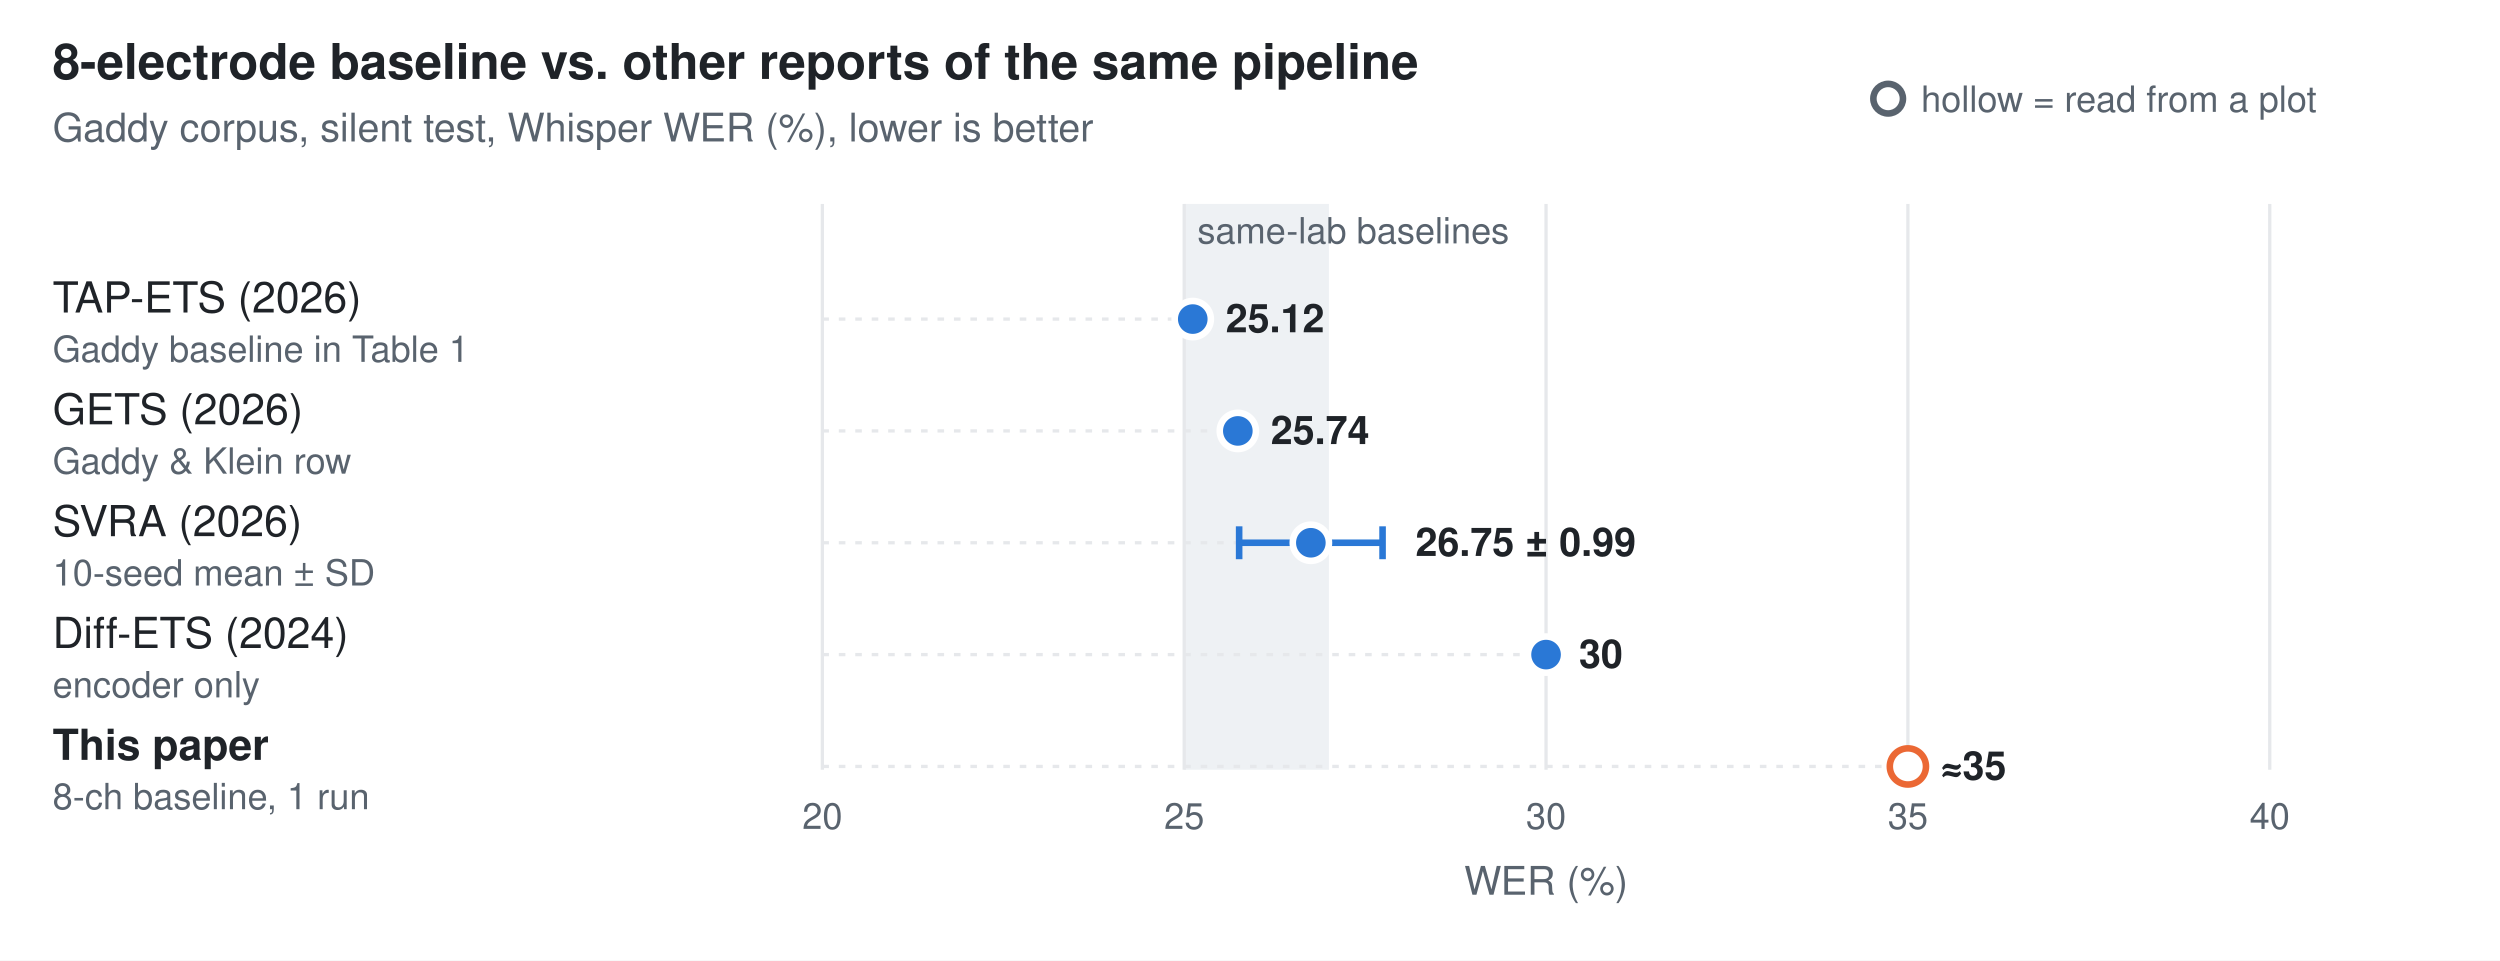
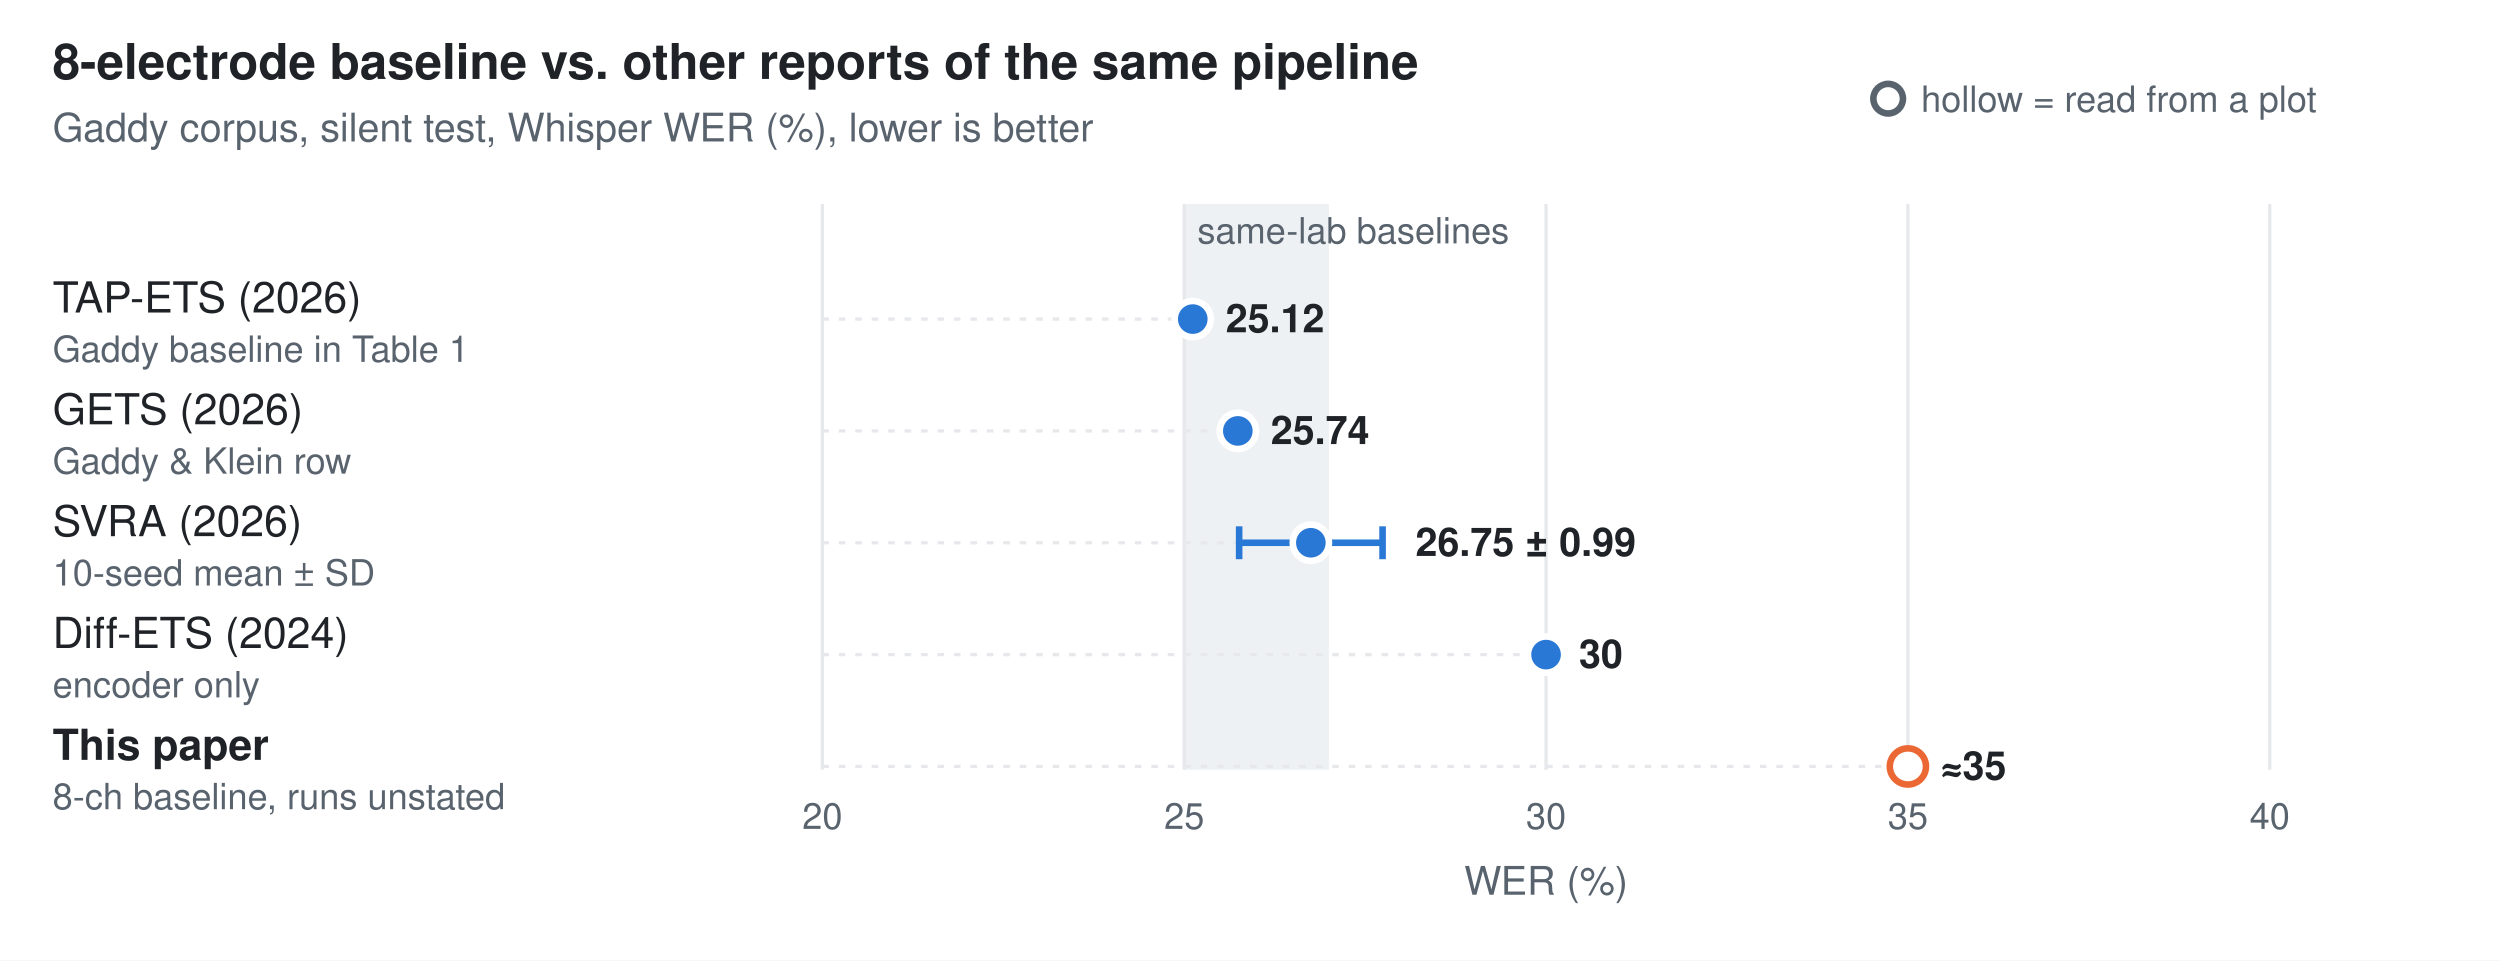
<svg xmlns="http://www.w3.org/2000/svg" width="760" height="292" viewBox="0 0 760 292" font-family="-apple-system, BlinkMacSystemFont, 'Segoe UI', Helvetica, Arial, sans-serif" role="img" aria-label="8-electrode baseline vs. other reports of the same pipeline">
  <rect width="760" height="292" fill="#ffffff" />
  <text x="16.0" y="24.0" font-size="15" fill="#1f2328" text-anchor="start" font-weight="600">8-electrode baseline vs. other reports of the same pipeline</text>
  <text x="16.0" y="43.0" font-size="12" fill="#59636e" text-anchor="start">Gaddy corpus, silent test, Whisper WER (%), lower is better</text>
  <rect x="360.0" y="62" width="44.0" height="172" fill="#eef1f4" />
  <line x1="250.0" y1="62.0" x2="250.0" y2="234.0" stroke="#e6e8eb" stroke-width="1" />
  <text x="250.0" y="252.0" font-size="11" fill="#59636e" text-anchor="middle">20</text>
  <line x1="360.0" y1="62.0" x2="360.0" y2="234.0" stroke="#e6e8eb" stroke-width="1" />
  <text x="360.0" y="252.0" font-size="11" fill="#59636e" text-anchor="middle">25</text>
  <line x1="470.0" y1="62.0" x2="470.0" y2="234.0" stroke="#e6e8eb" stroke-width="1" />
  <text x="470.0" y="252.0" font-size="11" fill="#59636e" text-anchor="middle">30</text>
  <line x1="580.0" y1="62.0" x2="580.0" y2="234.0" stroke="#e6e8eb" stroke-width="1" />
  <text x="580.0" y="252.0" font-size="11" fill="#59636e" text-anchor="middle">35</text>
  <line x1="690.0" y1="62.0" x2="690.0" y2="234.0" stroke="#e6e8eb" stroke-width="1" />
  <text x="690.0" y="252.0" font-size="11" fill="#59636e" text-anchor="middle">40</text>
  <text x="470.0" y="272.0" font-size="12" fill="#59636e" text-anchor="middle">WER (%)</text>
  <text x="364.0" y="74.0" font-size="11" fill="#59636e" text-anchor="start">same-lab baselines</text>
  <text x="16.0" y="95.0" font-size="13" fill="#1f2328" text-anchor="start">TAP-ETS (2026)</text>
  <text x="16.0" y="110.0" font-size="11" fill="#59636e" text-anchor="start">Gaddy baseline in Table 1</text>
  <line x1="250.0" y1="97.0" x2="362.6" y2="97.0" stroke="#e6e8eb" stroke-width="1" stroke-dasharray="2 3" />
  <circle cx="362.6" cy="97.0" r="5.5" fill="#2a78d6" stroke="#ffffff" stroke-width="2" />
  <text x="372.6" y="101.0" font-size="12" fill="#1f2328" text-anchor="start" font-weight="600">25.12</text>
  <text x="16.0" y="129.0" font-size="13" fill="#1f2328" text-anchor="start">GETS (2026)</text>
  <text x="16.0" y="144.0" font-size="11" fill="#59636e" text-anchor="start">Gaddy &amp; Klein row</text>
  <line x1="250.0" y1="131.0" x2="376.3" y2="131.0" stroke="#e6e8eb" stroke-width="1" stroke-dasharray="2 3" />
  <circle cx="376.3" cy="131.0" r="5.5" fill="#2a78d6" stroke="#ffffff" stroke-width="2" />
  <text x="386.3" y="135.0" font-size="12" fill="#1f2328" text-anchor="start" font-weight="600">25.74</text>
  <text x="16.0" y="163.0" font-size="13" fill="#1f2328" text-anchor="start">SVRA (2026)</text>
  <text x="16.0" y="178.0" font-size="11" fill="#59636e" text-anchor="start">10-seed mean ± SD</text>
  <line x1="250.0" y1="165.0" x2="398.5" y2="165.0" stroke="#e6e8eb" stroke-width="1" stroke-dasharray="2 3" />
  <line x1="376.7" y1="165.0" x2="420.3" y2="165.0" stroke="#2a78d6" stroke-width="2" />
  <line x1="376.7" y1="160.0" x2="376.7" y2="170.0" stroke="#2a78d6" stroke-width="2" />
  <line x1="420.3" y1="160.0" x2="420.3" y2="170.0" stroke="#2a78d6" stroke-width="2" />
  <circle cx="398.5" cy="165.0" r="5.5" fill="#2a78d6" stroke="#ffffff" stroke-width="2" />
  <text x="430.3" y="169.0" font-size="12" fill="#1f2328" text-anchor="start" font-weight="600">26.75 ± 0.99</text>
  <text x="16.0" y="197.0" font-size="13" fill="#1f2328" text-anchor="start">Diff-ETS (2024)</text>
  <text x="16.0" y="212.0" font-size="11" fill="#59636e" text-anchor="start">encoder only</text>
  <line x1="250.0" y1="199.0" x2="470.0" y2="199.0" stroke="#e6e8eb" stroke-width="1" stroke-dasharray="2 3" />
  <circle cx="470.0" cy="199.0" r="5.5" fill="#2a78d6" stroke="#ffffff" stroke-width="2" />
  <text x="480.0" y="203.0" font-size="12" fill="#1f2328" text-anchor="start" font-weight="600">30</text>
  <text x="16.0" y="231.0" font-size="13" fill="#1f2328" text-anchor="start" font-weight="600">This paper</text>
-   <text x="16.0" y="246.0" font-size="11" fill="#59636e" text-anchor="start">8-ch baseline, 1 run</text>
+   <text x="16.0" y="246.0" font-size="11" fill="#59636e" text-anchor="start">8-ch baseline, runs unstated</text>
  <line x1="250.0" y1="233.0" x2="580.0" y2="233.0" stroke="#e6e8eb" stroke-width="1" stroke-dasharray="2 3" />
  <circle cx="580.0" cy="233.0" r="5.5" fill="#ffffff" stroke="#eb6834" stroke-width="2" />
  <text x="590.0" y="237.0" font-size="12" fill="#1f2328" text-anchor="start" font-weight="600">≈35</text>
  <circle cx="574.0" cy="30.0" r="4.5" fill="#ffffff" stroke="#59636e" stroke-width="2" />
  <text x="584.0" y="34.0" font-size="11" fill="#59636e" text-anchor="start">hollow = read from a plot</text>
</svg>
